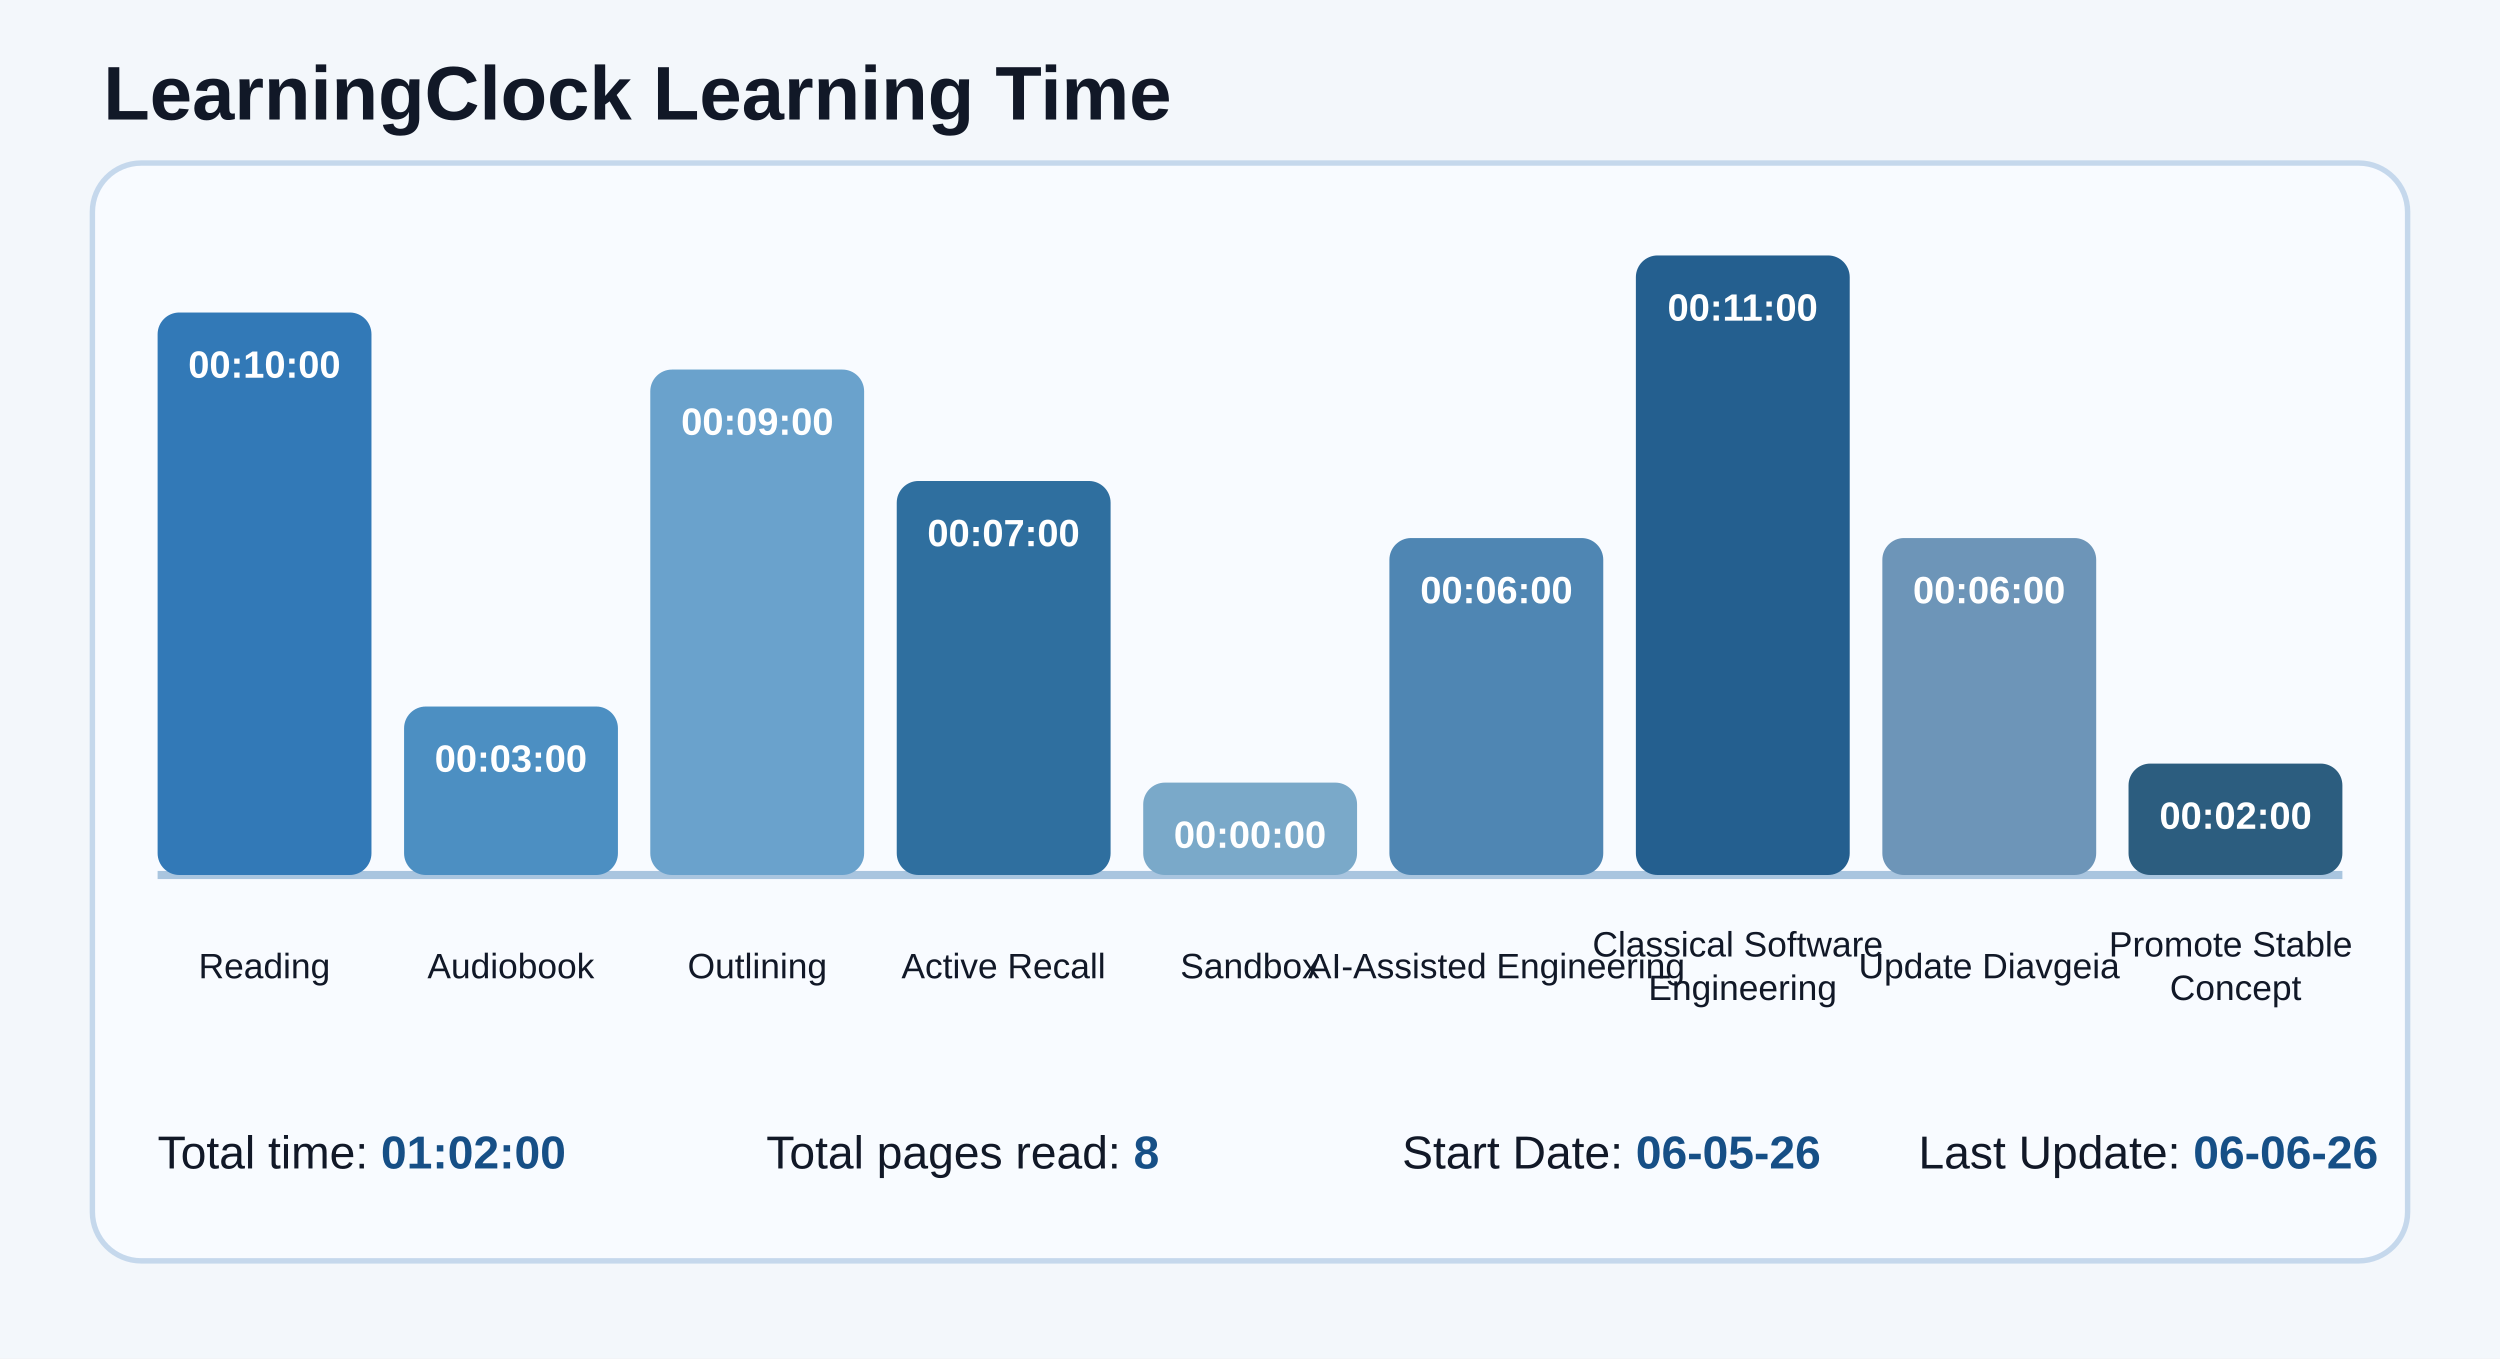
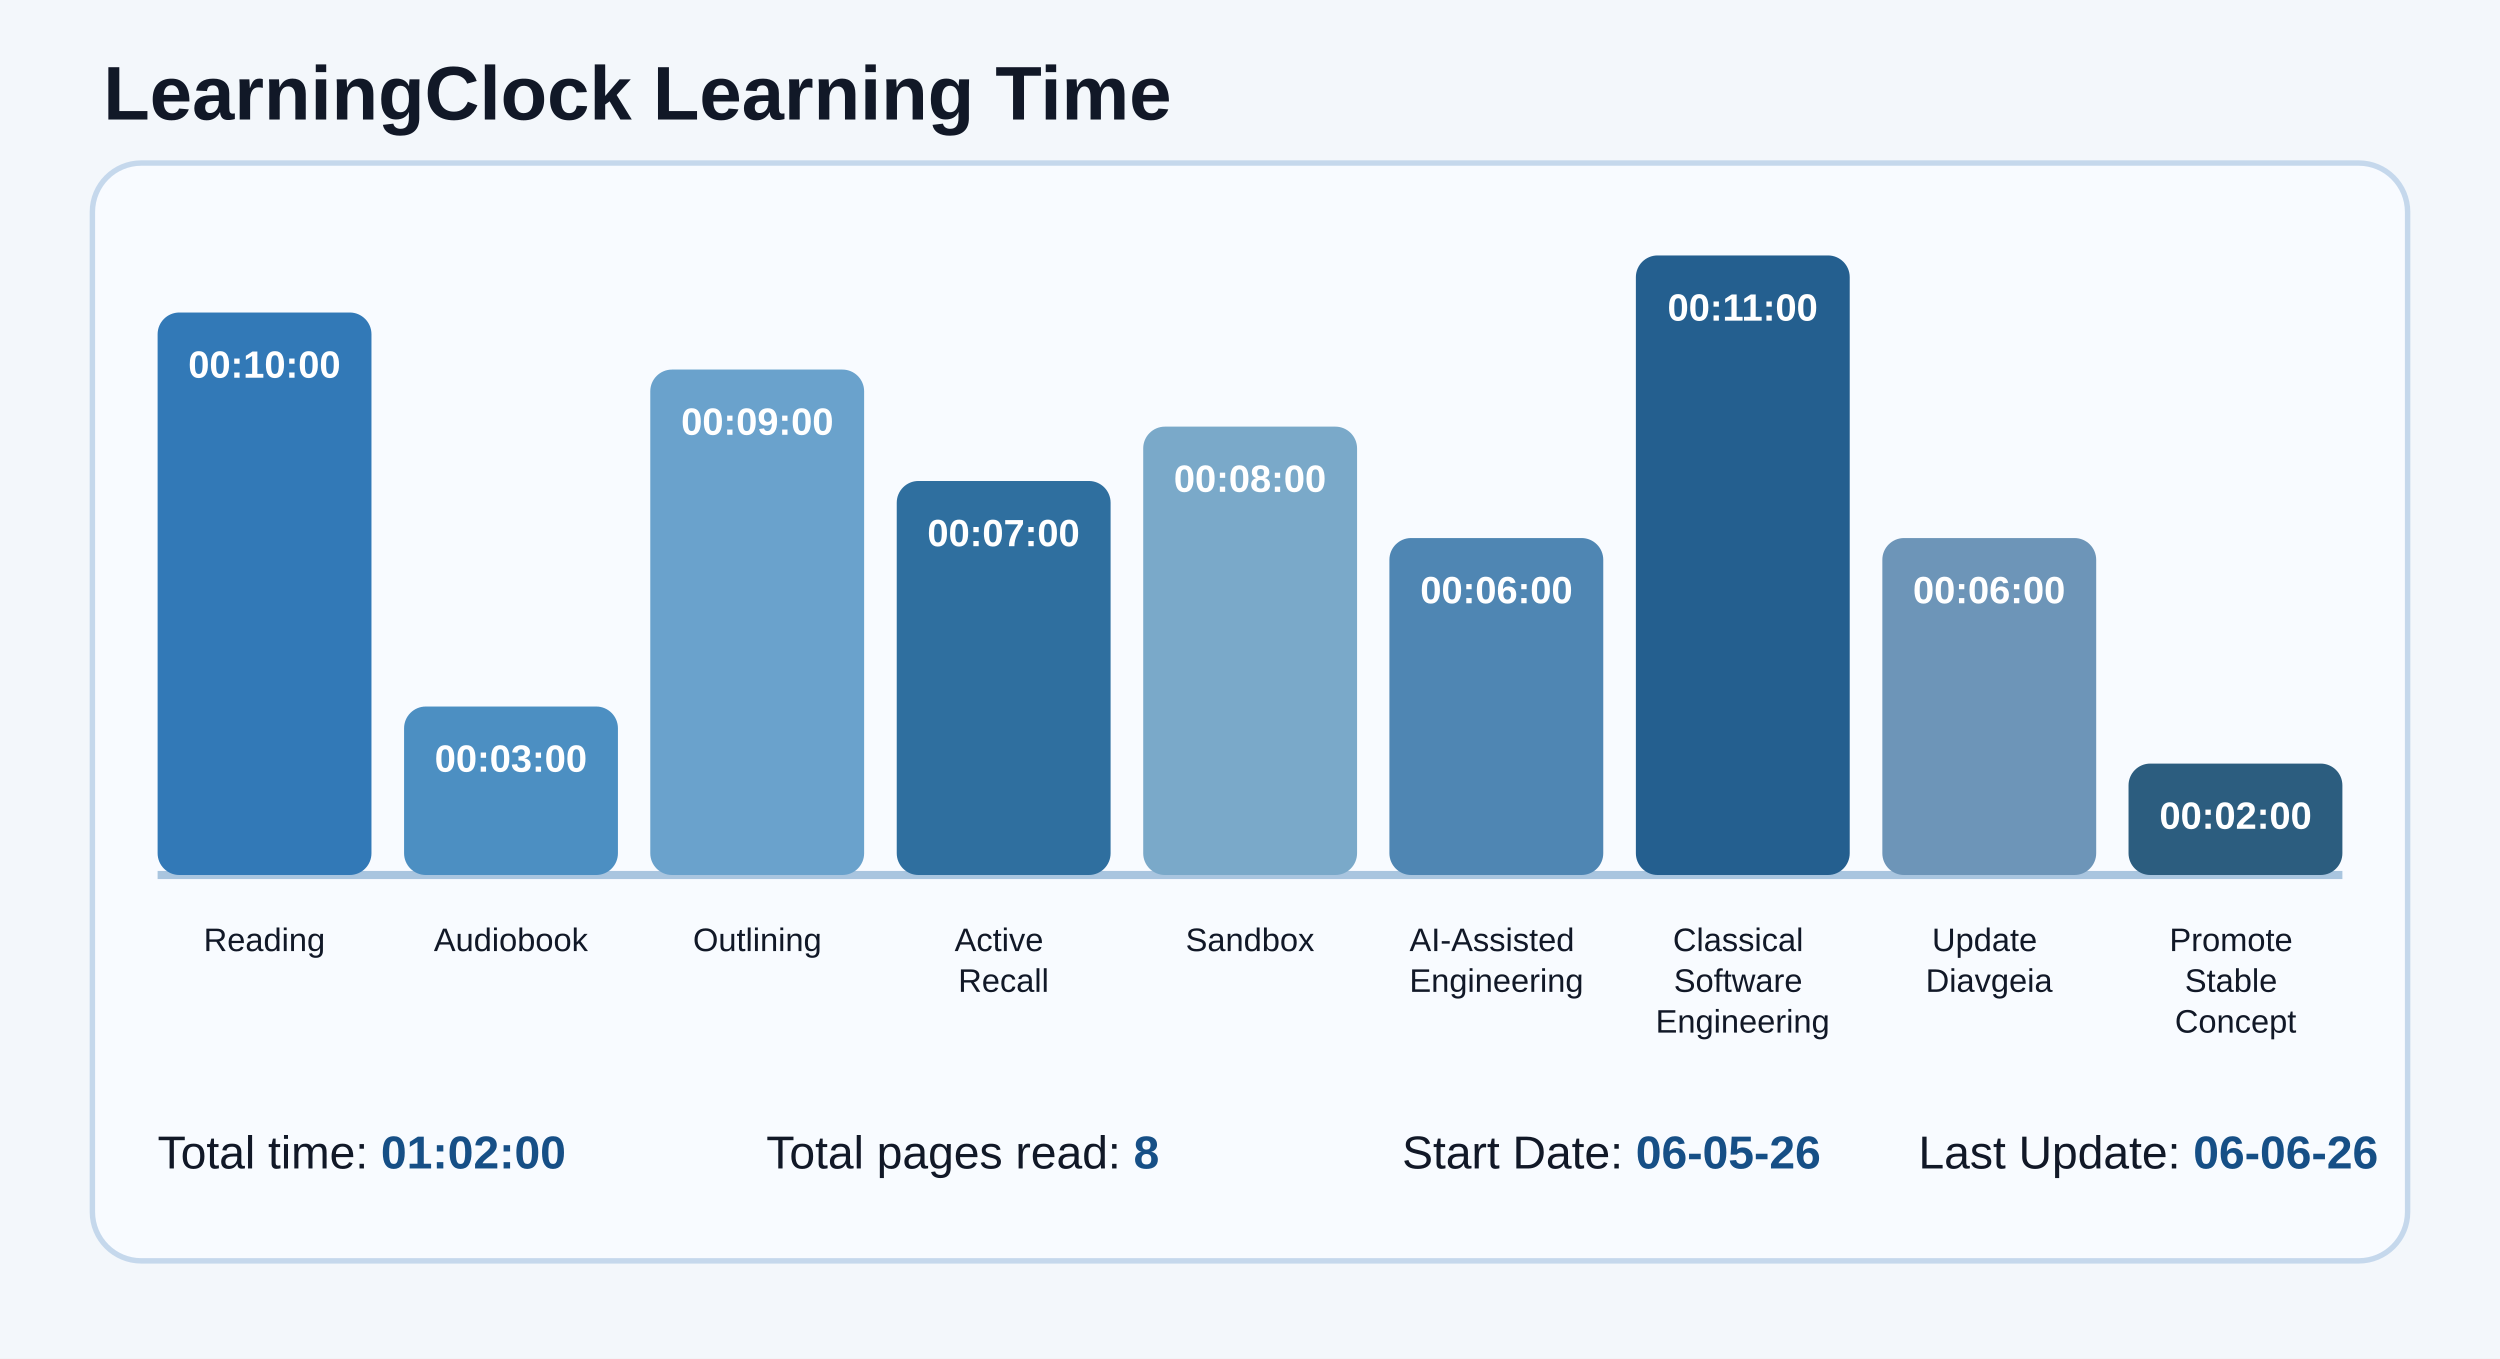
<svg xmlns="http://www.w3.org/2000/svg" width="920" height="500" viewBox="0 0 920 500" role="img" aria-label="LearningClock Obsidian dashboard bar chart">
  <rect width="920" height="500" fill="#f3f7fb" />
  <text x="38" y="44" fill="#111827" font-family="Segoe UI, Arial, sans-serif" font-size="28" font-weight="700">LearningClock Learning Time</text>
  <rect x="34" y="60" width="852" height="404" rx="18" fill="#f8fbff" stroke="#c5d8ec" stroke-width="2" />
  <line x1="58" y1="322" x2="862" y2="322" stroke="#a9c5df" stroke-width="3" />
  <g font-family="Segoe UI, Arial, sans-serif">
    <rect x="58.0" y="115" width="78.7" height="207" rx="8" fill="#3279b7" />
    <text x="97.3" y="139" fill="#ffffff" font-size="14" font-weight="700" text-anchor="middle">00:10:00</text>
    <rect x="148.7" y="260" width="78.7" height="62" rx="8" fill="#4c8fc2" />
    <text x="188.0" y="284" fill="#ffffff" font-size="14" font-weight="700" text-anchor="middle">00:03:00</text>
    <rect x="239.3" y="136" width="78.7" height="186" rx="8" fill="#6aa2cc" />
    <text x="278.7" y="160" fill="#ffffff" font-size="14" font-weight="700" text-anchor="middle">00:09:00</text>
    <rect x="330.0" y="177" width="78.7" height="145" rx="8" fill="#2f6f9f" />
    <text x="369.3" y="201" fill="#ffffff" font-size="14" font-weight="700" text-anchor="middle">00:07:00</text>
-     <rect x="420.7" y="288" width="78.7" height="34" rx="8" fill="#7aa9c9" />
-     <text x="460.0" y="312" fill="#ffffff" font-size="14" font-weight="700" text-anchor="middle">00:00:00</text>
+     <rect x="420.7" y="157" width="78.7" height="165" rx="8" fill="#7aa9c9" />
+     <text x="460.0" y="181" fill="#ffffff" font-size="14" font-weight="700" text-anchor="middle">00:08:00</text>
    <rect x="511.3" y="198" width="78.7" height="124" rx="8" fill="#4f86b3" />
    <text x="550.7" y="222" fill="#ffffff" font-size="14" font-weight="700" text-anchor="middle">00:06:00</text>
    <rect x="602.0" y="94" width="78.7" height="228" rx="8" fill="#245f8f" />
    <text x="641.3" y="118" fill="#ffffff" font-size="14" font-weight="700" text-anchor="middle">00:11:00</text>
    <rect x="692.7" y="198" width="78.7" height="124" rx="8" fill="#6d95b8" />
    <text x="732.0" y="222" fill="#ffffff" font-size="14" font-weight="700" text-anchor="middle">00:06:00</text>
    <rect x="783.3" y="281" width="78.7" height="41" rx="8" fill="#2c5d7f" />
    <text x="822.7" y="305" fill="#ffffff" font-size="14" font-weight="700" text-anchor="middle">00:02:00</text>
-     <text x="97.3" y="360" fill="#111827" font-size="13" text-anchor="middle">Reading</text>
-     <text x="188.0" y="360" fill="#111827" font-size="13" text-anchor="middle">Audiobook</text>
-     <text x="278.7" y="360" fill="#111827" font-size="13" text-anchor="middle">Outlining</text>
-     <text x="369.3" y="360" fill="#111827" font-size="13" text-anchor="middle">Active Recall</text>
-     <text x="460.0" y="360" fill="#111827" font-size="13" text-anchor="middle">Sandbox</text>
-     <text x="550.7" y="360" fill="#111827" font-size="13" text-anchor="middle">AI-Assisted Engineering</text>
-     <text x="641.3" y="352" fill="#111827" font-size="13" text-anchor="middle">
-       <tspan x="641.3">Classical Software</tspan>
-       <tspan x="641.3" dy="16">Engineering</tspan>
+     <text x="97.3" y="350" fill="#111827" font-size="12" text-anchor="middle">
+       <tspan x="97.3">Reading</tspan>
    </text>
-     <text x="732.0" y="360" fill="#111827" font-size="13" text-anchor="middle">Update Diavgeia</text>
-     <text x="822.7" y="352" fill="#111827" font-size="13" text-anchor="middle">
-       <tspan x="822.7">Promote Stable</tspan>
-       <tspan x="822.7" dy="16">Concept</tspan>
+     <text x="188.0" y="350" fill="#111827" font-size="12" text-anchor="middle">
+       <tspan x="188.0">Audiobook</tspan>
+     </text>
+     <text x="278.7" y="350" fill="#111827" font-size="12" text-anchor="middle">
+       <tspan x="278.7">Outlining</tspan>
+     </text>
+     <text x="369.3" y="350" fill="#111827" font-size="12" text-anchor="middle">
+       <tspan x="369.3">Active</tspan>
+       <tspan x="369.3" dy="15">Recall</tspan>
+     </text>
+     <text x="460.0" y="350" fill="#111827" font-size="12" text-anchor="middle">
+       <tspan x="460.0">Sandbox</tspan>
+     </text>
+     <text x="550.7" y="350" fill="#111827" font-size="12" text-anchor="middle">
+       <tspan x="550.7">AI-Assisted</tspan>
+       <tspan x="550.7" dy="15">Engineering</tspan>
+     </text>
+     <text x="641.3" y="350" fill="#111827" font-size="12" text-anchor="middle">
+       <tspan x="641.3">Classical</tspan>
+       <tspan x="641.3" dy="15">Software</tspan>
+       <tspan x="641.3" dy="15">Engineering</tspan>
+     </text>
+     <text x="732.0" y="350" fill="#111827" font-size="12" text-anchor="middle">
+       <tspan x="732.0">Update</tspan>
+       <tspan x="732.0" dy="15">Diavgeia</tspan>
+     </text>
+     <text x="822.7" y="350" fill="#111827" font-size="12" text-anchor="middle">
+       <tspan x="822.7">Promote</tspan>
+       <tspan x="822.7" dy="15">Stable</tspan>
+       <tspan x="822.7" dy="15">Concept</tspan>
    </text>
  </g>
  <g font-family="Segoe UI, Arial, sans-serif" font-size="17" fill="#111827">
    <text x="58" y="430">Total time: <tspan fill="#164f86" font-weight="700">01:02:00</tspan>
    </text>
    <text x="282" y="430">Total pages read: <tspan fill="#164f86" font-weight="700">8</tspan>
    </text>
    <text x="516" y="430">Start Date: <tspan fill="#164f86" font-weight="700">06-05-26</tspan>
    </text>
    <text x="706" y="430">Last Update: <tspan fill="#164f86" font-weight="700">06-06-26</tspan>
    </text>
  </g>
</svg>
